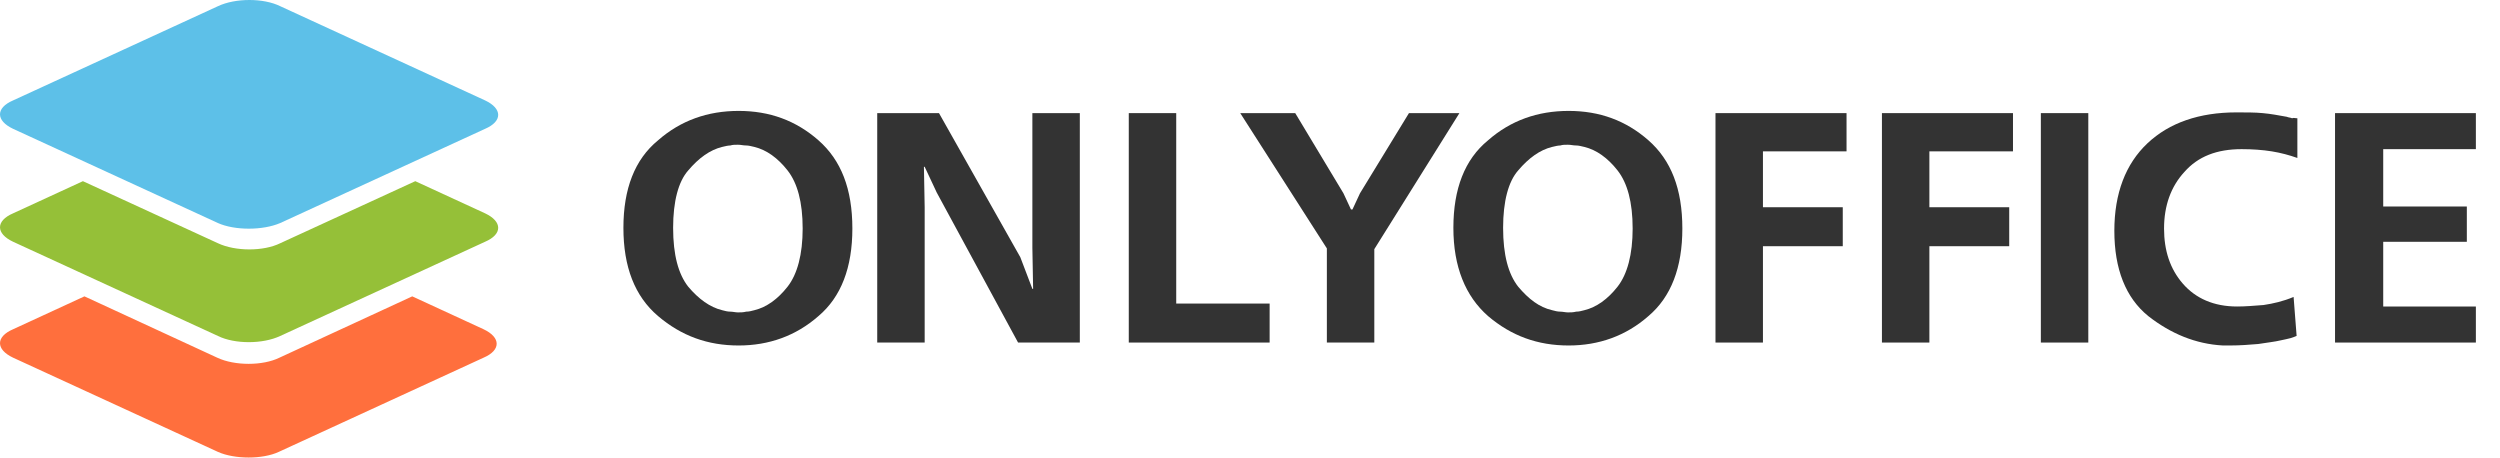
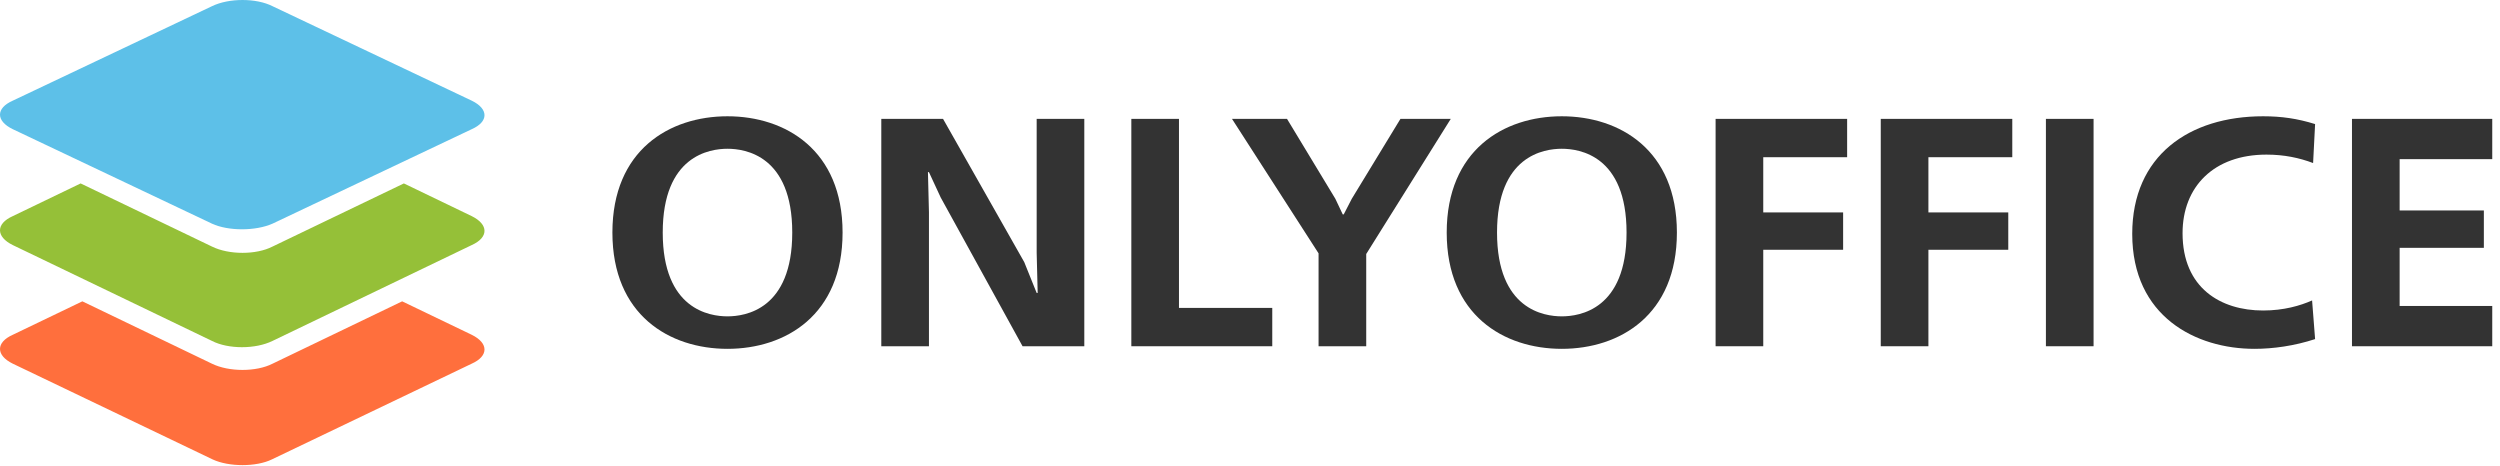
- <svg xmlns="http://www.w3.org/2000/svg" width="153" height="28" viewBox="0 0 153 28" fill="none">
-   <path fill-rule="evenodd" clip-rule="evenodd" d="M13.34 27.657L0.801 21.89C-0.267 21.386 -0.267 20.608 0.801 20.15L5.167 18.137L13.294 21.89C14.362 22.393 16.08 22.393 17.102 21.89L25.229 18.137L29.595 20.15C30.663 20.654 30.663 21.432 29.595 21.89L17.056 27.657C16.08 28.114 14.362 28.114 13.34 27.657Z" fill="#FF6F3D" />
-   <path fill-rule="evenodd" clip-rule="evenodd" d="M13.34 20.562L0.801 14.795C-0.267 14.292 -0.267 13.514 0.801 13.056L5.074 11.088L13.34 14.887C14.409 15.39 16.127 15.39 17.148 14.887L25.415 11.088L29.688 13.056C30.756 13.559 30.756 14.338 29.688 14.795L17.148 20.562C16.08 21.066 14.362 21.066 13.34 20.562Z" fill="#95C038" />
-   <path fill-rule="evenodd" clip-rule="evenodd" d="M13.34 13.651L0.801 7.884C-0.267 7.38 -0.267 6.602 0.801 6.145L13.34 0.378C14.409 -0.126 16.127 -0.126 17.148 0.378L29.688 6.145C30.756 6.648 30.756 7.426 29.688 7.884L17.148 13.651C16.08 14.109 14.362 14.109 13.34 13.651Z" fill="#5DC0E8" />
-   <path d="M38.153 13.943C38.153 11.558 38.844 9.758 40.273 8.588C41.656 7.373 43.315 6.788 45.205 6.788C47.095 6.788 48.708 7.373 50.091 8.588C51.474 9.803 52.165 11.558 52.165 13.988C52.165 16.373 51.474 18.174 50.091 19.343C48.708 20.559 47.049 21.144 45.205 21.144C43.315 21.144 41.702 20.559 40.273 19.343C38.844 18.128 38.153 16.328 38.153 13.943ZM41.195 13.943C41.195 15.608 41.518 16.778 42.117 17.543C42.762 18.308 43.454 18.803 44.191 18.983C44.375 19.029 44.514 19.073 44.698 19.073C44.836 19.073 45.021 19.119 45.159 19.119C45.343 19.119 45.482 19.119 45.666 19.073C45.85 19.073 45.989 19.029 46.173 18.983C46.911 18.803 47.602 18.308 48.201 17.543C48.8 16.778 49.123 15.563 49.123 13.988C49.123 12.368 48.8 11.198 48.201 10.433C47.602 9.668 46.911 9.173 46.173 8.993C45.989 8.948 45.804 8.903 45.666 8.903C45.482 8.903 45.343 8.858 45.159 8.858C44.975 8.858 44.836 8.858 44.698 8.903C44.56 8.903 44.375 8.948 44.191 8.993C43.454 9.173 42.762 9.668 42.117 10.433C41.518 11.108 41.195 12.323 41.195 13.943Z" fill="#333333" />
-   <path d="M53.686 6.923H57.466L62.444 15.743L63.181 17.678H63.227L63.181 15.158V6.923H66.085V20.964H62.306L57.328 11.783L56.59 10.208H56.544L56.59 12.683V20.964H53.686V6.923Z" fill="#333333" />
-   <path d="M69.081 6.923H71.985V18.578H77.701V20.964H69.081V6.923Z" fill="#333333" />
-   <path d="M75.903 6.923H79.268L82.218 11.828L82.679 12.818H82.771L83.232 11.828L86.228 6.923H89.316L84.108 15.248V20.964H81.204V15.203L75.903 6.923Z" fill="#333333" />
-   <path d="M88.947 13.943C88.947 11.558 89.639 9.758 91.068 8.588C92.451 7.373 94.11 6.788 96 6.788C97.889 6.788 99.503 7.373 100.885 8.588C102.268 9.803 102.96 11.558 102.96 13.988C102.96 16.373 102.268 18.174 100.885 19.343C99.503 20.559 97.843 21.144 96 21.144C94.11 21.144 92.496 20.559 91.068 19.343C89.685 18.128 88.947 16.328 88.947 13.943ZM91.99 13.943C91.99 15.608 92.312 16.778 92.911 17.543C93.557 18.308 94.202 18.803 94.986 18.983C95.17 19.029 95.308 19.073 95.493 19.073C95.631 19.073 95.815 19.119 95.954 19.119C96.138 19.119 96.276 19.119 96.46 19.073C96.645 19.073 96.783 19.029 96.968 18.983C97.705 18.803 98.397 18.308 98.996 17.543C99.595 16.778 99.918 15.563 99.918 13.988C99.918 12.368 99.595 11.198 98.996 10.433C98.397 9.668 97.705 9.173 96.968 8.993C96.783 8.948 96.599 8.903 96.46 8.903C96.276 8.903 96.138 8.858 95.954 8.858C95.769 8.858 95.631 8.858 95.493 8.903C95.354 8.903 95.17 8.948 94.986 8.993C94.248 9.173 93.557 9.668 92.911 10.433C92.312 11.108 91.99 12.323 91.99 13.943Z" fill="#333333" />
-   <path d="M104.988 6.923H113.008V9.263H107.892V12.683H112.777V15.068H107.892V20.964H104.988V6.923Z" fill="#333333" />
-   <path d="M115.174 6.923H123.195V9.263H118.078V12.683H122.964V15.068H118.078V20.964H115.174V6.923Z" fill="#333333" />
-   <path d="M124.9 20.964V6.923H127.804V20.964H124.9Z" fill="#333333" />
-   <path d="M140.599 7.238V9.668C140.092 9.488 139.585 9.353 139.032 9.263C138.479 9.173 137.833 9.128 137.188 9.128C135.667 9.128 134.515 9.578 133.685 10.523C132.855 11.423 132.44 12.593 132.44 13.988C132.44 15.338 132.809 16.463 133.593 17.363C134.376 18.263 135.482 18.758 136.911 18.758C137.418 18.758 137.925 18.713 138.525 18.668C139.124 18.578 139.723 18.443 140.368 18.173L140.553 20.558C140.461 20.603 140.322 20.648 140.184 20.693C140 20.738 139.815 20.783 139.585 20.828C139.216 20.918 138.755 20.963 138.202 21.053C137.649 21.099 137.096 21.143 136.497 21.143C136.404 21.143 136.312 21.143 136.266 21.143C136.174 21.143 136.082 21.143 136.036 21.143C134.376 21.053 132.855 20.423 131.472 19.343C130.09 18.218 129.398 16.463 129.398 14.123C129.398 11.828 130.09 10.028 131.426 8.768C132.763 7.508 134.607 6.878 136.865 6.878C137.464 6.878 138.018 6.878 138.479 6.923C138.986 6.968 139.446 7.058 139.953 7.148C140.046 7.193 140.184 7.193 140.276 7.238C140.368 7.193 140.461 7.238 140.599 7.238Z" fill="#333333" />
-   <path d="M142.904 6.923H151.523V9.128H145.853V12.638H150.97V14.798H145.853V18.759H151.523V20.964H142.904V6.923Z" fill="#333333" />
+ <svg xmlns="http://www.w3.org/2000/svg" width="129" height="24" viewBox="0 0 129 24" fill="none">
+   <path fill-rule="evenodd" clip-rule="evenodd" d="M10.972 23.706L0.659 18.765C-0.22 18.334 -0.22 17.667 0.659 17.275L4.249 15.549L10.934 18.765C11.812 19.196 13.226 19.196 14.066 18.765L20.751 15.549L24.341 17.275C25.22 17.706 25.22 18.373 24.341 18.765L14.028 23.706C13.226 24.098 11.812 24.098 10.972 23.706Z" fill="#FF6F3D" />
+   <path fill-rule="evenodd" clip-rule="evenodd" d="M10.939 17.592L0.657 12.645C-0.219 12.213 -0.219 11.546 0.657 11.153L4.16 9.465L10.939 12.723C11.815 13.155 13.223 13.155 14.061 12.723L20.84 9.465L24.343 11.153C25.219 11.585 25.219 12.252 24.343 12.645L14.061 17.592C13.185 18.023 11.777 18.023 10.939 17.592Z" fill="#95C038" />
+   <path fill-rule="evenodd" clip-rule="evenodd" d="M10.939 11.541L0.657 6.665C-0.219 6.24 -0.219 5.582 0.657 5.195L10.939 0.319C11.815 -0.106 13.223 -0.106 14.061 0.319L24.343 5.195C25.219 5.62 25.219 6.278 24.343 6.665L14.061 11.541C13.185 11.928 11.777 11.928 10.939 11.541Z" fill="#5DC0E8" />
+   <path d="M37.538 6C34.543 6 31.6 7.743 31.6 12C31.6 16.257 34.543 18 37.538 18C40.534 18 43.477 16.257 43.477 12C43.477 7.743 40.534 6 37.538 6ZM37.538 7.676C38.456 7.676 40.88 8.028 40.88 12C40.88 15.972 38.456 16.324 37.538 16.324C36.621 16.324 34.197 15.972 34.197 12C34.197 8.028 36.621 7.676 37.538 7.676Z" fill="#333333" />
+   <path d="M45.475 6.134V17.866H47.934V10.961L47.882 8.883H47.934L48.54 10.19L52.764 17.866H55.95V6.134H53.492V13.039L53.544 15.117H53.492L52.851 13.525L48.661 6.134H45.475Z" fill="#333333" />
+   <path d="M58.377 6.134V17.866H65.649V15.888H60.835V6.134H58.377Z" fill="#333333" />
+   <path d="M63.571 6.134L68.038 13.073V17.866H70.497V13.106L74.86 6.134H72.263L69.752 10.257L69.337 11.062H69.285L68.904 10.257L66.41 6.134H63.571Z" fill="#333333" />
+   <path d="M80.588 6C77.593 6 74.65 7.743 74.65 12C74.65 16.257 77.593 18 80.588 18C83.584 18 86.528 16.257 86.528 12C86.528 7.743 83.584 6 80.588 6ZM80.588 7.676C81.506 7.676 83.93 8.028 83.93 12C83.93 15.972 81.506 16.324 80.588 16.324C79.671 16.324 77.247 15.972 77.247 12C77.247 8.028 79.671 7.676 80.588 7.676Z" fill="#333333" />
+   <path d="M88.525 6.134V17.866H90.984V12.888H95.105V10.961H90.984V8.112H95.312V6.134H88.525Z" fill="#333333" />
+   <path d="M97.047 6.134V17.866H99.506V12.888H103.627V10.961H99.506V8.112H103.834V6.134H97.047Z" fill="#333333" />
+   <path d="M105.569 17.866H108.028V6.134H105.569V17.866Z" fill="#333333" />
+   <path d="M119.304 15.503C118.698 15.771 117.849 16.022 116.776 16.022C114.594 16.022 112.62 14.866 112.62 12.034C112.62 9.637 114.23 7.978 116.949 7.978C117.867 7.978 118.646 8.145 119.356 8.413L119.459 6.402C118.542 6.117 117.728 6 116.776 6C112.966 6 110.023 8.028 110.023 12.067C110.023 16.341 113.313 18 116.326 18C117.295 18 118.386 17.849 119.459 17.497L119.304 15.503Z" fill="#333333" />
+   <path d="M121.362 6.134V17.866H128.6V15.788H123.821V12.788H128.167V10.86H123.821V8.212H128.6V6.134H121.362Z" fill="#333333" />
</svg>
